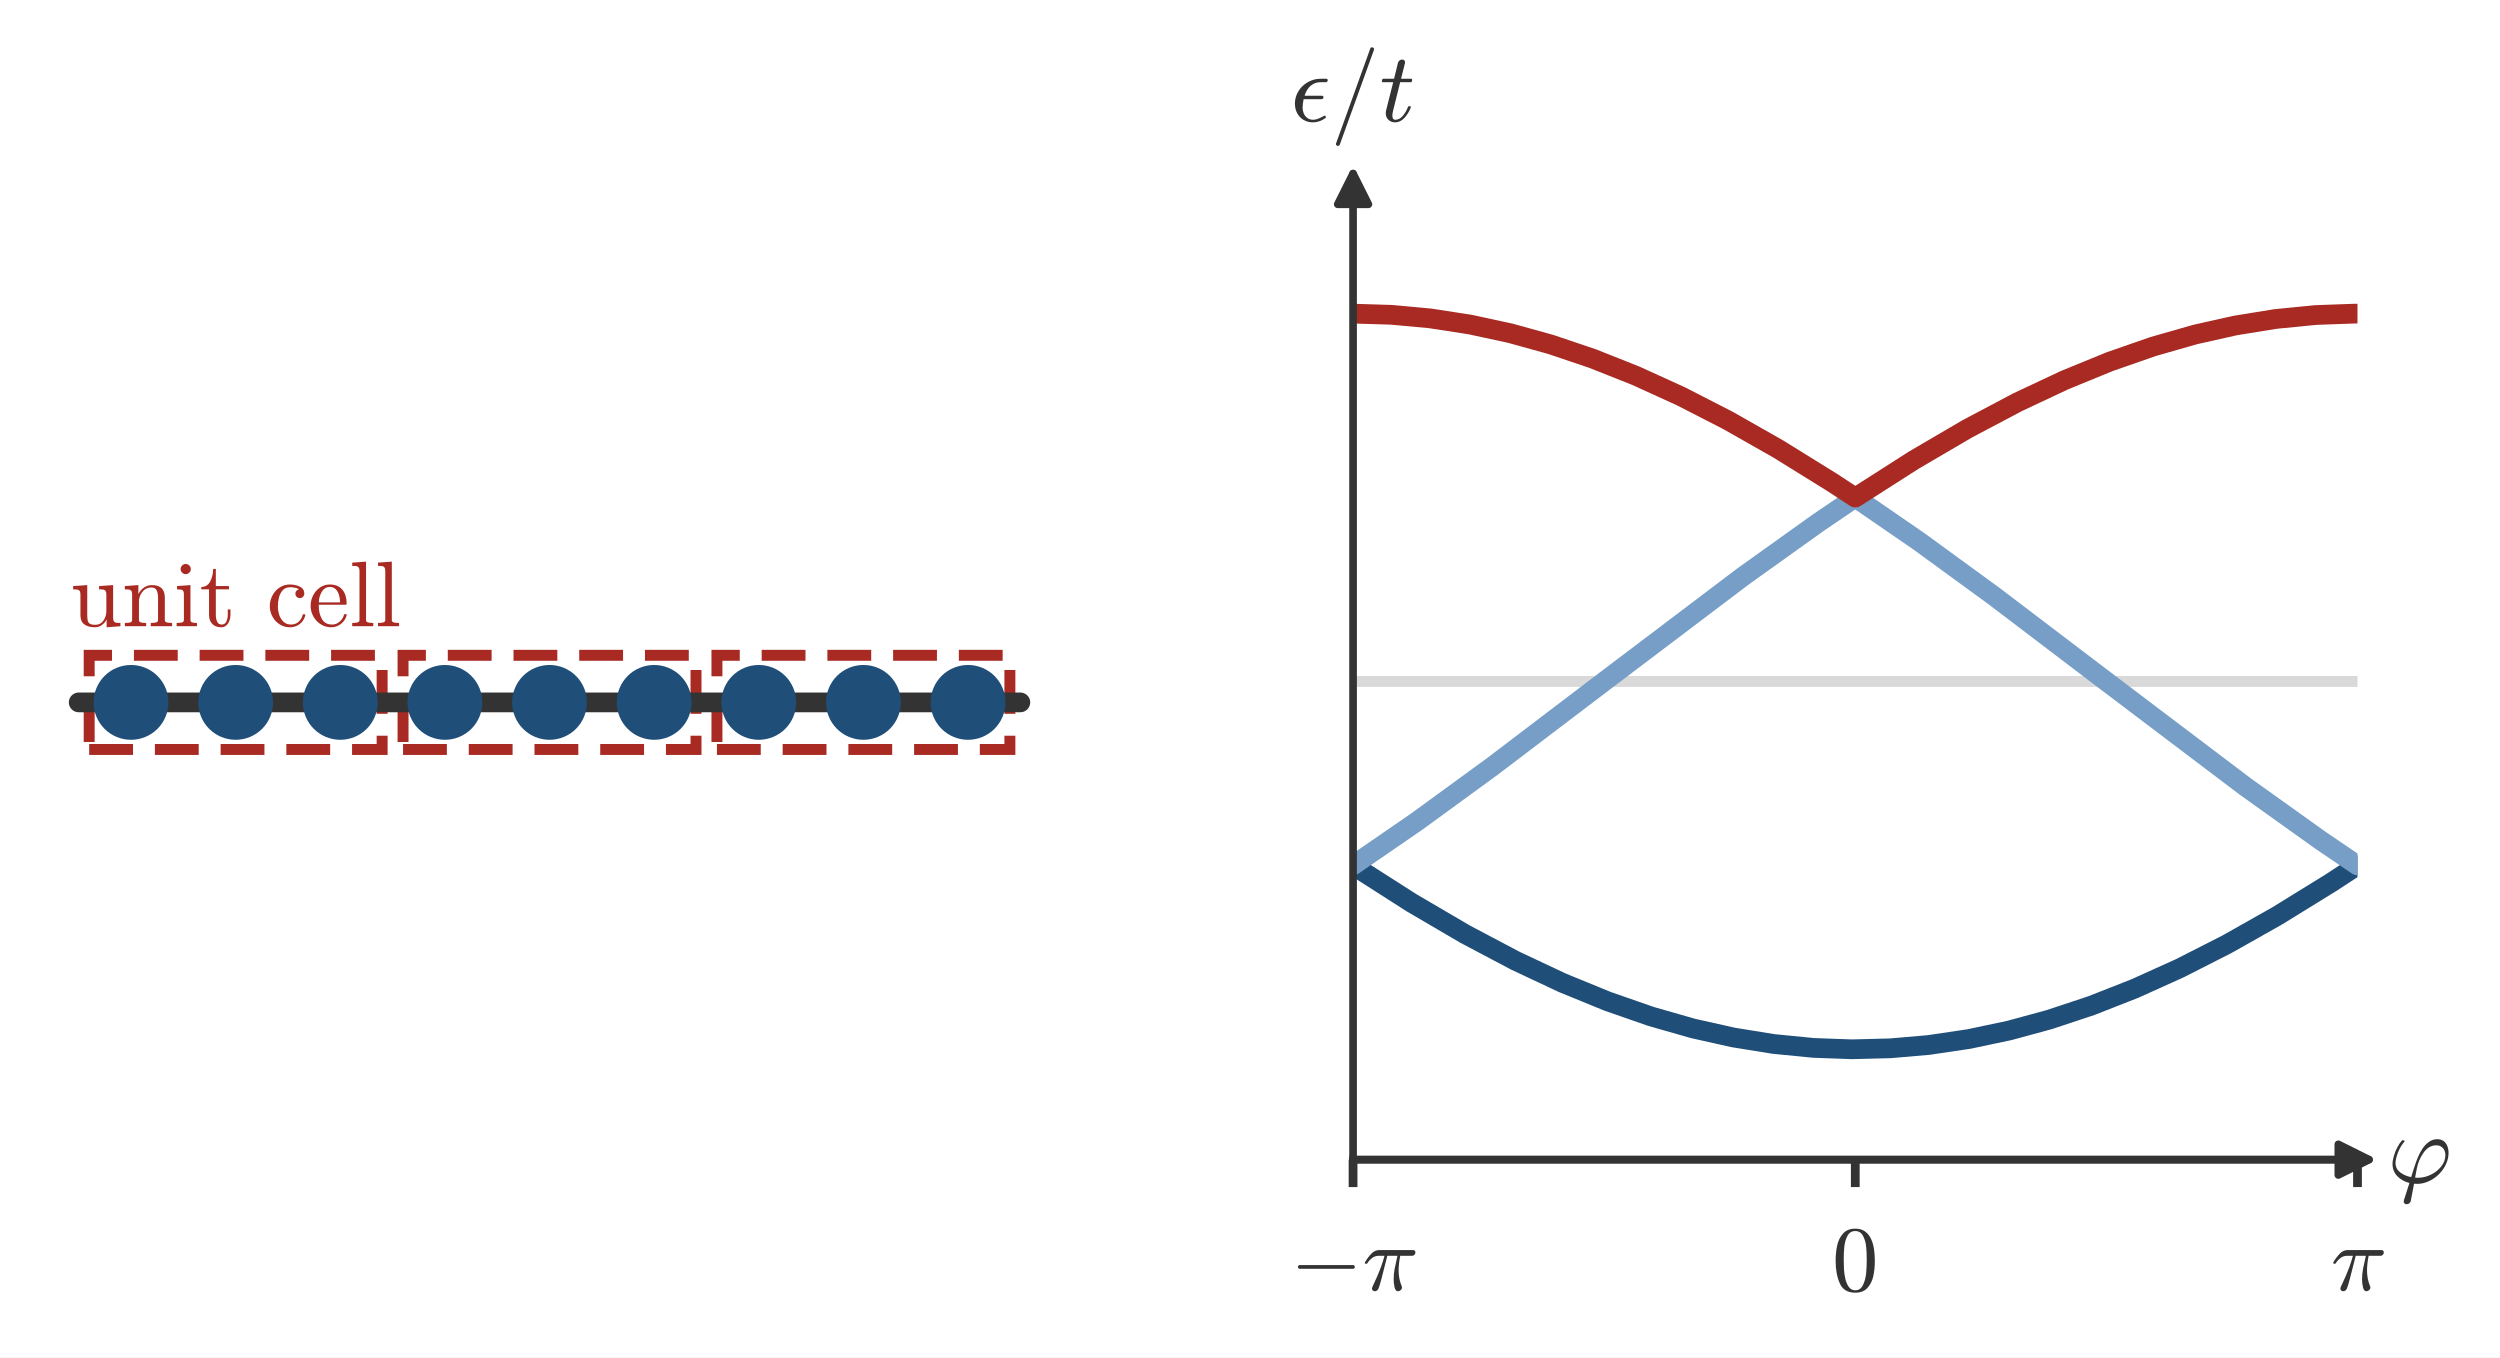
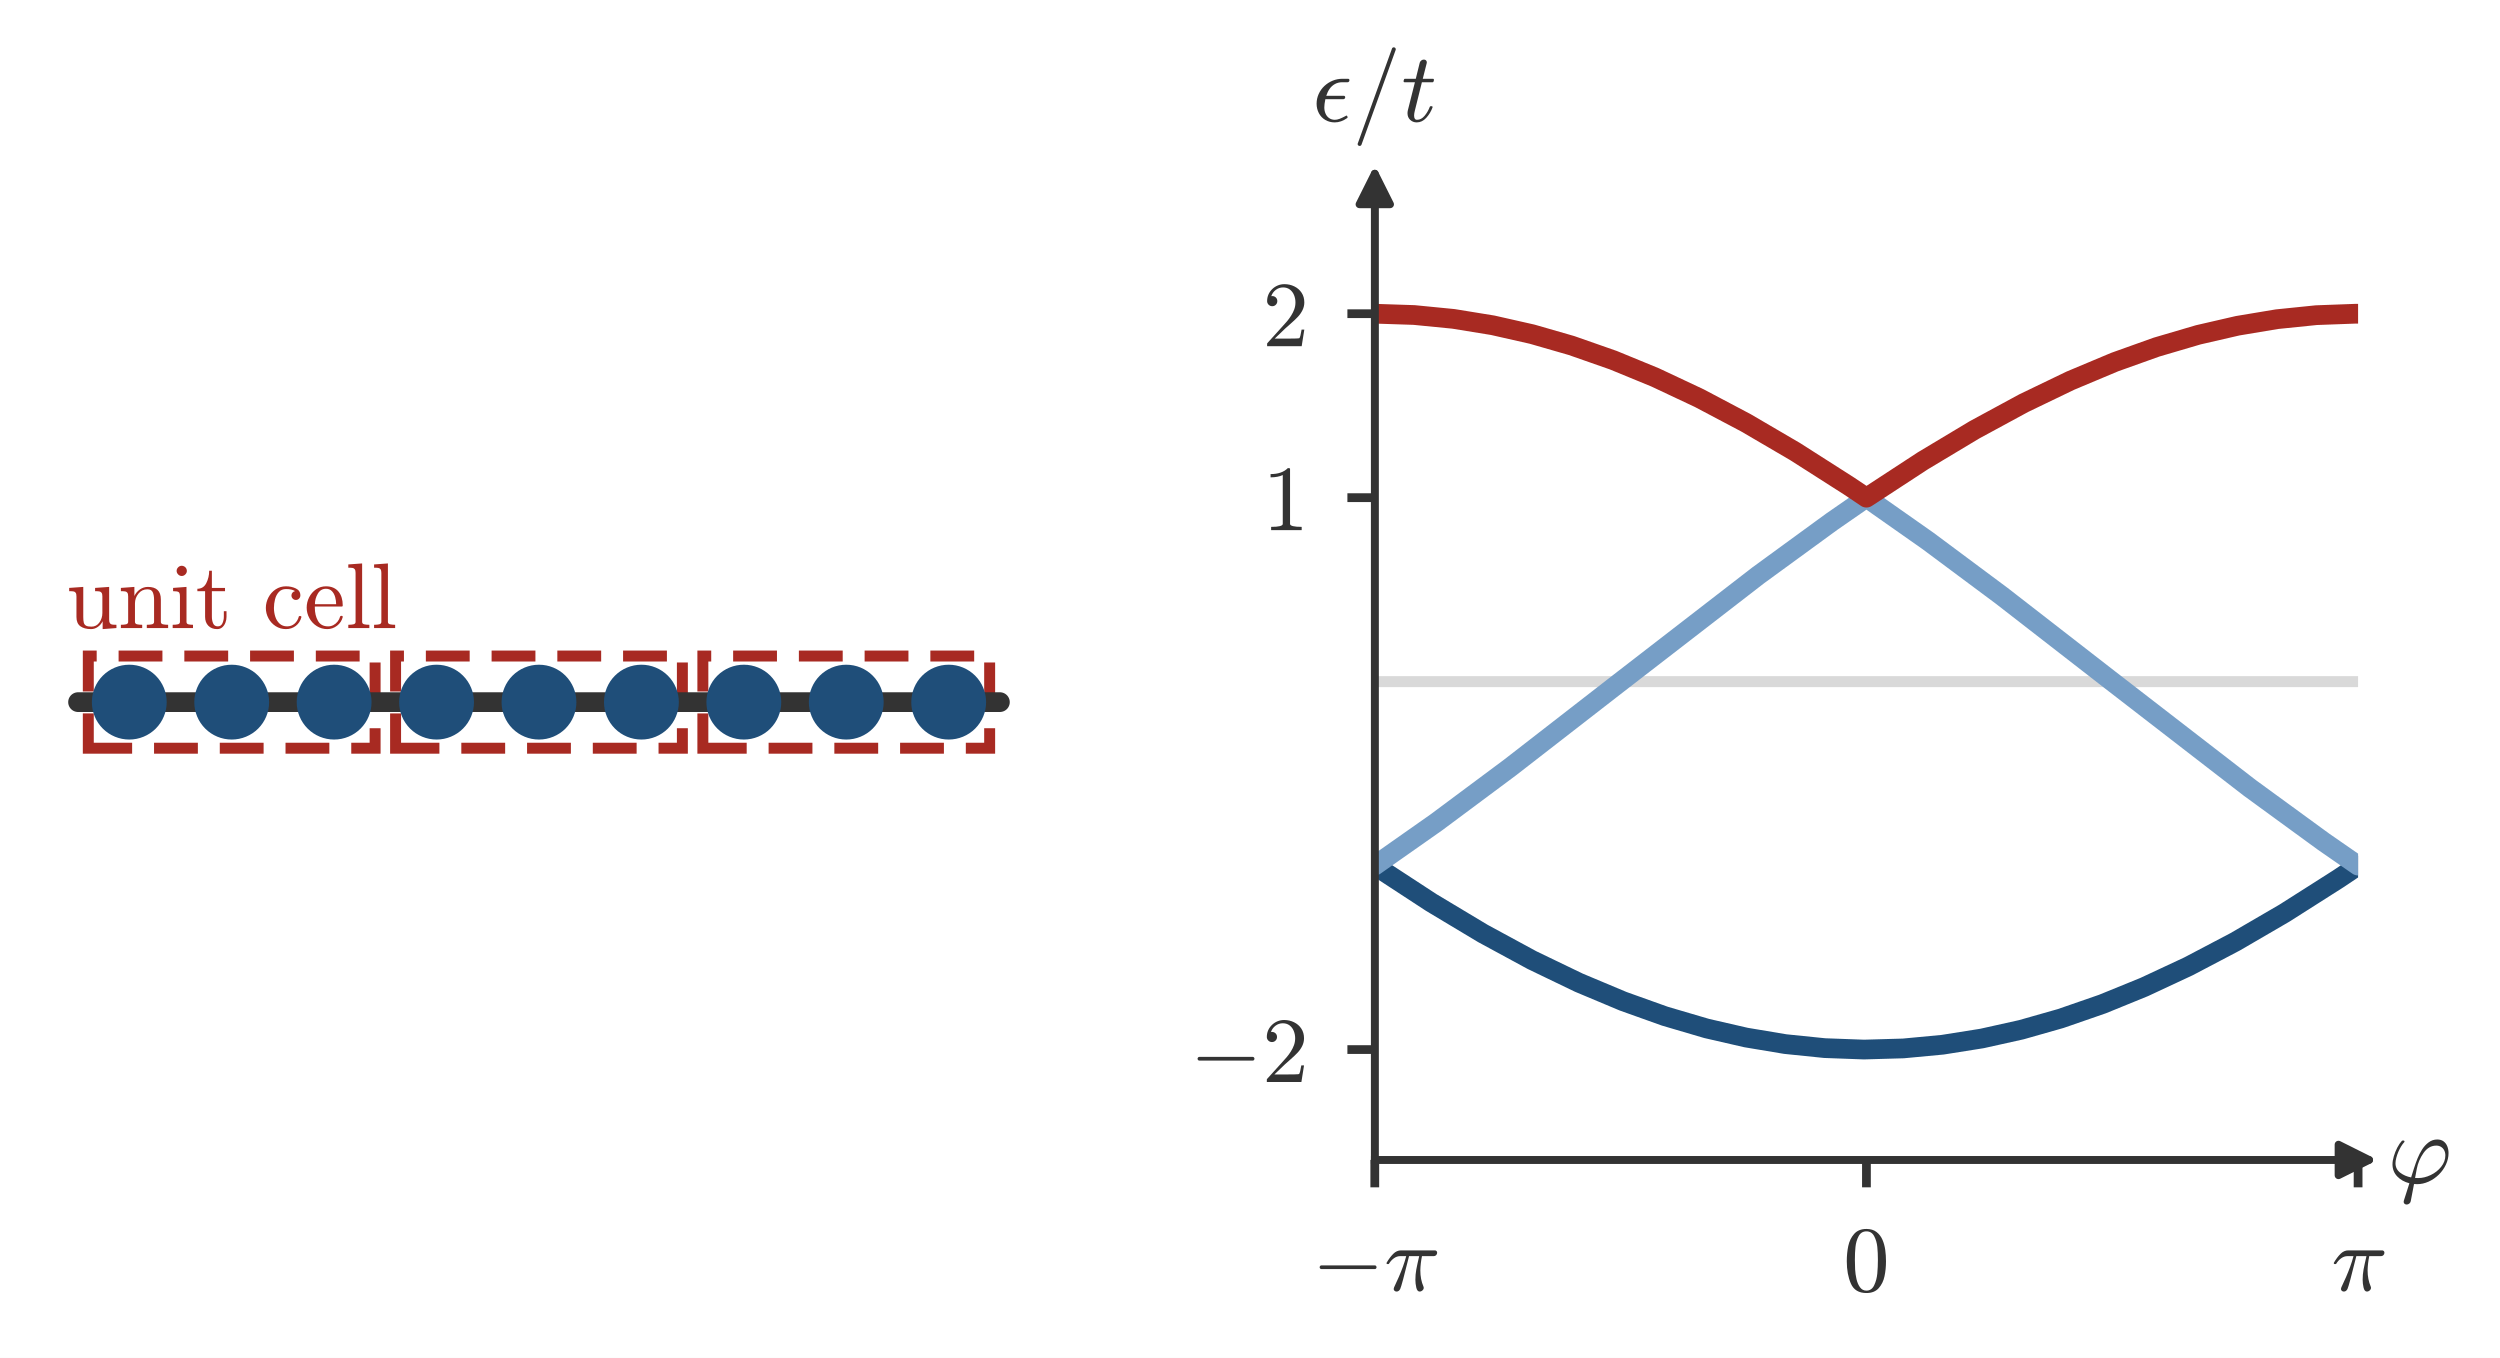
- <svg xmlns="http://www.w3.org/2000/svg" xmlns:xlink="http://www.w3.org/1999/xlink" width="228.228pt" height="123.93pt" viewBox="0 0 228.228 123.93" version="1.1">
+ <svg xmlns="http://www.w3.org/2000/svg" xmlns:xlink="http://www.w3.org/1999/xlink" width="228.17pt" height="123.93pt" viewBox="0 0 228.17 123.93" version="1.1">
  <defs>
    <style type="text/css">*{stroke-linejoin: round; stroke-linecap: butt}</style>
  </defs>
  <g id="figure_1">
    <g id="patch_1">
-       <path d="M 0 123.93  L 228.228 123.93  L 228.228 0  L 0 0  z " style="fill: #ffffff" />
+       <path d="M 0 123.93  L 228.17 123.93  L 228.17 0  L 0 0  z " style="fill: #ffffff" />
    </g>
    <g id="axes_1">
      <g id="patch_2">
-         <path d="M 8.141 68.42  L 34.885 68.42  L 34.885 59.824  L 8.141 59.824  L 8.141 68.42  z " clip-path="url(#p189079539a)" style="fill: none; stroke-dasharray: 4,2; stroke-dashoffset: 0; stroke: #a82a22; stroke-linejoin: miter" />
+         <path d="M 8.059 68.288  L 34.235 68.288  L 34.235 59.875  L 8.059 59.875  L 8.059 68.288  z " clip-path="url(#pd92610a13b)" style="fill: none; stroke-dasharray: 4,2; stroke-dashoffset: 0; stroke: #a82a22; stroke-linejoin: miter" />
      </g>
      <g id="patch_3">
-         <path d="M 36.795 68.42  L 63.539 68.42  L 63.539 59.824  L 36.795 59.824  L 36.795 68.42  z " clip-path="url(#p189079539a)" style="fill: none; stroke-dasharray: 4,2; stroke-dashoffset: 0; stroke: #a82a22; stroke-linejoin: miter" />
+         <path d="M 36.104 68.288  L 62.279 68.288  L 62.279 59.875  L 36.104 59.875  L 36.104 68.288  z " clip-path="url(#pd92610a13b)" style="fill: none; stroke-dasharray: 4,2; stroke-dashoffset: 0; stroke: #a82a22; stroke-linejoin: miter" />
      </g>
      <g id="patch_4">
-         <path d="M 65.45 68.42  L 92.194 68.42  L 92.194 59.824  L 65.45 59.824  L 65.45 68.42  z " clip-path="url(#p189079539a)" style="fill: none; stroke-dasharray: 4,2; stroke-dashoffset: 0; stroke: #a82a22; stroke-linejoin: miter" />
+         <path d="M 64.149 68.288  L 90.324 68.288  L 90.324 59.875  L 64.149 59.875  L 64.149 68.288  z " clip-path="url(#pd92610a13b)" style="fill: none; stroke-dasharray: 4,2; stroke-dashoffset: 0; stroke: #a82a22; stroke-linejoin: miter" />
      </g>
      <g id="line2d_1">
-         <path d="M 7.185 64.122  L 93.149 64.122  " clip-path="url(#p189079539a)" style="fill: none; stroke: #333333; stroke-width: 1.8; stroke-linecap: round" />
+         <path d="M 7.124 64.082  L 91.259 64.082  " clip-path="url(#pd92610a13b)" style="fill: none; stroke: #333333; stroke-width: 1.8; stroke-linecap: round" />
      </g>
      <g id="PathCollection_1">
        <defs>
          <path id="m93c2fbe9df" d="M 0 2.915  C 0.773 2.915 1.515 2.608 2.062 2.062  C 2.608 1.515 2.915 0.773 2.915 0  C 2.915 -0.773 2.608 -1.515 2.062 -2.062  C 1.515 -2.608 0.773 -2.915 0 -2.915  C -0.773 -2.915 -1.515 -2.608 -2.062 -2.062  C -2.608 -1.515 -2.915 -0.773 -2.915 0  C -2.915 0.773 -2.608 1.515 -2.062 2.062  C -1.515 2.608 -0.773 2.915 0 2.915  z " style="stroke: #1f4e79" />
        </defs>
-         <g clip-path="url(#p189079539a)">
-           <use xlink:href="#m93c2fbe9df" x="11.961" y="64.122" style="fill: #1f4e79; stroke: #1f4e79" />
-           <use xlink:href="#m93c2fbe9df" x="21.513" y="64.122" style="fill: #1f4e79; stroke: #1f4e79" />
-           <use xlink:href="#m93c2fbe9df" x="31.064" y="64.122" style="fill: #1f4e79; stroke: #1f4e79" />
-           <use xlink:href="#m93c2fbe9df" x="40.616" y="64.122" style="fill: #1f4e79; stroke: #1f4e79" />
-           <use xlink:href="#m93c2fbe9df" x="50.167" y="64.122" style="fill: #1f4e79; stroke: #1f4e79" />
-           <use xlink:href="#m93c2fbe9df" x="59.719" y="64.122" style="fill: #1f4e79; stroke: #1f4e79" />
-           <use xlink:href="#m93c2fbe9df" x="69.27" y="64.122" style="fill: #1f4e79; stroke: #1f4e79" />
-           <use xlink:href="#m93c2fbe9df" x="78.822" y="64.122" style="fill: #1f4e79; stroke: #1f4e79" />
-           <use xlink:href="#m93c2fbe9df" x="88.373" y="64.122" style="fill: #1f4e79; stroke: #1f4e79" />
+         <g clip-path="url(#pd92610a13b)">
+           <use xlink:href="#m93c2fbe9df" x="11.799" y="64.082" style="fill: #1f4e79; stroke: #1f4e79" />
+           <use xlink:href="#m93c2fbe9df" x="21.147" y="64.082" style="fill: #1f4e79; stroke: #1f4e79" />
+           <use xlink:href="#m93c2fbe9df" x="30.495" y="64.082" style="fill: #1f4e79; stroke: #1f4e79" />
+           <use xlink:href="#m93c2fbe9df" x="39.844" y="64.082" style="fill: #1f4e79; stroke: #1f4e79" />
+           <use xlink:href="#m93c2fbe9df" x="49.192" y="64.082" style="fill: #1f4e79; stroke: #1f4e79" />
+           <use xlink:href="#m93c2fbe9df" x="58.54" y="64.082" style="fill: #1f4e79; stroke: #1f4e79" />
+           <use xlink:href="#m93c2fbe9df" x="67.888" y="64.082" style="fill: #1f4e79; stroke: #1f4e79" />
+           <use xlink:href="#m93c2fbe9df" x="77.237" y="64.082" style="fill: #1f4e79; stroke: #1f4e79" />
+           <use xlink:href="#m93c2fbe9df" x="86.585" y="64.082" style="fill: #1f4e79; stroke: #1f4e79" />
        </g>
      </g>
      <g id="text_1">
-         <g style="fill: #a82a22" transform="translate(6.425906 57.16918) scale(0.085 -0.085)">
+         <g style="fill: #a82a22" transform="translate(6.060103 57.32159) scale(0.085 -0.085)">
          <defs>
            <path id="Cmr10-5a" d="M 691 763  L 691 2175  Q 691 2347 639 2423  Q 588 2500 491 2517  Q 394 2534 191 2534  L 191 2759  L 1159 2828  L 1159 763  Q 1159 513 1195 373  Q 1231 234 1348 165  Q 1466 97 1722 97  Q 2066 97 2269 384  Q 2472 672 2472 1038  L 2472 2175  Q 2472 2347 2419 2423  Q 2366 2500 2270 2517  Q 2175 2534 1972 2534  L 1972 2759  L 2938 2828  L 2938 581  Q 2938 413 2989 336  Q 3041 259 3137 242  Q 3234 225 3438 225  L 3438 0  L 2491 -72  L 2491 469  Q 2372 228 2159 78  Q 1947 -72 1691 -72  Q 1231 -72 961 123  Q 691 319 691 763  z " transform="scale(0.015625)" />
            <path id="Cmr10-74" d="M 191 0  L 191 225  Q 409 225 550 259  Q 691 294 691 428  L 691 2175  Q 691 2347 639 2423  Q 588 2500 491 2517  Q 394 2534 191 2534  L 191 2759  L 1119 2828  L 1119 2203  Q 1247 2478 1498 2653  Q 1750 2828 2047 2828  Q 2491 2828 2714 2615  Q 2938 2403 2938 1966  L 2938 428  Q 2938 294 3078 259  Q 3219 225 3438 225  L 3438 0  L 1972 0  L 1972 225  Q 2191 225 2331 259  Q 2472 294 2472 428  L 2472 1947  Q 2472 2259 2381 2461  Q 2291 2663 2009 2663  Q 1638 2663 1398 2366  Q 1159 2069 1159 1691  L 1159 428  Q 1159 294 1300 259  Q 1441 225 1656 225  L 1656 0  L 191 0  z " transform="scale(0.015625)" />
            <path id="Cmr10-24" d="M 197 0  L 197 225  Q 416 225 556 259  Q 697 294 697 428  L 697 2175  Q 697 2422 601 2478  Q 506 2534 225 2534  L 225 2759  L 1147 2828  L 1147 428  Q 1147 294 1269 259  Q 1391 225 1594 225  L 1594 0  L 197 0  z M 469 3928  Q 469 4069 575 4175  Q 681 4281 819 4281  Q 909 4281 993 4234  Q 1078 4188 1125 4103  Q 1172 4019 1172 3928  Q 1172 3791 1065 3684  Q 959 3578 819 3578  Q 681 3578 575 3684  Q 469 3791 469 3928  z " transform="scale(0.015625)" />
            <path id="Cmr10-1c" d="M 653 769  L 653 2534  L 122 2534  L 122 2700  Q 541 2700 737 3090  Q 934 3481 934 3938  L 1119 3938  L 1119 2759  L 2022 2759  L 2022 2534  L 1119 2534  L 1119 781  Q 1119 516 1208 316  Q 1297 116 1528 116  Q 1747 116 1844 327  Q 1941 538 1941 781  L 1941 1159  L 2125 1159  L 2125 769  Q 2125 569 2051 373  Q 1978 178 1834 53  Q 1691 -72 1484 -72  Q 1100 -72 876 158  Q 653 388 653 769  z " transform="scale(0.015625)" />
            <path id="Cmr10-53" transform="scale(0.015625)" />
            <path id="Cmr10-7b" d="M 1594 -72  Q 1206 -72 890 129  Q 575 331 394 667  Q 213 1003 213 1381  Q 213 1759 392 2106  Q 572 2453 889 2661  Q 1206 2869 1594 2869  Q 1969 2869 2276 2722  Q 2584 2575 2584 2241  Q 2584 2116 2495 2023  Q 2406 1931 2278 1931  Q 2150 1931 2061 2023  Q 1972 2116 1972 2241  Q 1972 2353 2044 2436  Q 2116 2519 2222 2541  Q 2000 2681 1600 2681  Q 1294 2681 1106 2478  Q 919 2275 844 1975  Q 769 1675 769 1381  Q 769 1072 861 783  Q 953 494 1158 305  Q 1363 116 1672 116  Q 1975 116 2187 302  Q 2400 488 2478 788  Q 2478 825 2528 825  L 2606 825  Q 2625 825 2640 808  Q 2656 791 2656 769  L 2656 750  Q 2559 372 2271 150  Q 1984 -72 1594 -72  z " transform="scale(0.015625)" />
            <path id="Cmr10-82" d="M 1594 -72  Q 1203 -72 876 133  Q 550 338 364 680  Q 178 1022 178 1403  Q 178 1778 348 2115  Q 519 2453 823 2661  Q 1128 2869 1503 2869  Q 1797 2869 2014 2770  Q 2231 2672 2372 2497  Q 2513 2322 2584 2084  Q 2656 1847 2656 1563  Q 2656 1478 2591 1478  L 738 1478  L 738 1409  Q 738 878 952 497  Q 1166 116 1650 116  Q 1847 116 2014 203  Q 2181 291 2304 447  Q 2428 603 2472 781  Q 2478 803 2495 820  Q 2513 838 2534 838  L 2591 838  Q 2656 838 2656 756  Q 2566 394 2266 161  Q 1966 -72 1594 -72  z M 744 1638  L 2203 1638  Q 2203 1878 2136 2125  Q 2069 2372 1912 2536  Q 1756 2700 1503 2700  Q 1141 2700 942 2361  Q 744 2022 744 1638  z " transform="scale(0.015625)" />
            <path id="Cmr10-6a" d="M 197 0  L 197 225  Q 416 225 556 259  Q 697 294 697 428  L 697 3788  Q 697 3959 645 4036  Q 594 4113 497 4130  Q 400 4147 197 4147  L 197 4372  L 1147 4441  L 1147 428  Q 1147 294 1287 259  Q 1428 225 1644 225  L 1644 0  L 197 0  z " transform="scale(0.015625)" />
          </defs>
          <use xlink:href="#Cmr10-5a" />
          <use xlink:href="#Cmr10-74" transform="translate(55.51562 0)" />
          <use xlink:href="#Cmr10-24" transform="translate(111.0312 0)" />
          <use xlink:href="#Cmr10-1c" transform="translate(138.7188 0)" />
          <use xlink:href="#Cmr10-53" transform="translate(177.5312 0)" />
          <use xlink:href="#Cmr10-7b" transform="translate(210.8281 0)" />
          <use xlink:href="#Cmr10-82" transform="translate(255.2188 0)" />
          <use xlink:href="#Cmr10-6a" transform="translate(299.6094 0)" />
          <use xlink:href="#Cmr10-6a" transform="translate(327.2969 0)" />
        </g>
      </g>
    </g>
    <g id="axes_2">
      <g id="patch_5">
-         <path d="M 123.523 105.866  L 215.218 105.866  L 215.218 18.558  L 123.523 18.558  z " style="fill: #ffffff" />
+         <path d="M 125.474 105.866  L 215.218 105.866  L 215.218 18.558  L 125.474 18.558  z " style="fill: #ffffff" />
      </g>
      <g id="line2d_2">
-         <path d="M 123.523 62.212  L 215.218 62.212  " clip-path="url(#p6ec0af0de7)" style="fill: none; stroke: #d9d9d9; stroke-linecap: round" />
+         <path d="M 125.474 62.212  L 215.218 62.212  " clip-path="url(#pf4a1d733ec)" style="fill: none; stroke: #d9d9d9; stroke-linecap: round" />
      </g>
      <g id="matplotlib.axis_1">
        <g id="xtick_1">
          <g id="line2d_3">
            <defs>
              <path id="m2c8c509a78" d="M 0 0  L 0 2.5  " style="stroke: #333333; stroke-width: 0.8" />
            </defs>
            <g>
-               <use xlink:href="#m2c8c509a78" x="123.523" y="105.866" style="fill: #333333; stroke: #333333; stroke-width: 0.8" />
+               <use xlink:href="#m2c8c509a78" x="125.474" y="105.866" style="fill: #333333; stroke: #333333; stroke-width: 0.8" />
            </g>
          </g>
          <g id="text_2">
-             <g style="fill: #333333" transform="translate(117.7855 117.8587) scale(0.085 -0.085)">
+             <g style="fill: #333333" transform="translate(119.7365 117.8587) scale(0.085 -0.085)">
              <defs>
                <path id="Cmsy10-11" d="M 653 1472  Q 600 1472 565 1512  Q 531 1553 531 1600  Q 531 1647 565 1687  Q 600 1728 653 1728  L 4325 1728  Q 4375 1728 4408 1687  Q 4441 1647 4441 1600  Q 4441 1553 4408 1512  Q 4375 1472 4325 1472  L 653 1472  z " transform="scale(0.015625)" />
                <path id="Cmmi10-24" d="M 647 109  Q 647 144 672 213  Q 850 584 1004 942  Q 1159 1300 1282 1639  Q 1406 1978 1509 2363  L 1100 2363  Q 866 2363 662 2216  Q 459 2069 325 1844  Q 313 1819 288 1819  L 213 1819  Q 153 1819 153 1881  Q 153 1894 166 1919  Q 375 2275 614 2517  Q 853 2759 1153 2759  L 3475 2759  Q 3541 2759 3587 2715  Q 3634 2672 3634 2597  Q 3634 2503 3567 2433  Q 3500 2363 3406 2363  L 2591 2363  Q 2488 1859 2478 1381  Q 2478 766 2694 269  Q 2713 231 2713 191  Q 2713 122 2672 62  Q 2631 3 2567 -34  Q 2503 -72 2431 -72  Q 2263 -72 2200 203  Q 2138 478 2138 738  Q 2138 1103 2200 1442  Q 2263 1781 2400 2363  L 1703 2363  Q 1197 313 1094 103  Q 1003 -72 844 -72  Q 766 -72 706 -20  Q 647 31 647 109  z " transform="scale(0.015625)" />
              </defs>
              <use xlink:href="#Cmsy10-11" transform="translate(0 0.890625)" />
              <use xlink:href="#Cmmi10-24" transform="translate(77.68555 0.890625)" />
            </g>
          </g>
        </g>
        <g id="xtick_2">
          <g id="line2d_4">
            <g>
-               <use xlink:href="#m2c8c509a78" x="169.37" y="105.866" style="fill: #333333; stroke: #333333; stroke-width: 0.8" />
+               <use xlink:href="#m2c8c509a78" x="170.346" y="105.866" style="fill: #333333; stroke: #333333; stroke-width: 0.8" />
            </g>
          </g>
          <g id="text_3">
-             <g style="fill: #333333" transform="translate(167.2453 117.8587) scale(0.085 -0.085)">
+             <g style="fill: #333333" transform="translate(168.2208 117.8587) scale(0.085 -0.085)">
              <defs>
                <path id="Cmr10-28" d="M 1600 -141  Q 816 -141 533 504  Q 250 1150 250 2041  Q 250 2597 351 3087  Q 453 3578 754 3920  Q 1056 4263 1600 4263  Q 2022 4263 2290 4056  Q 2559 3850 2700 3523  Q 2841 3197 2892 2823  Q 2944 2450 2944 2041  Q 2944 1491 2842 1011  Q 2741 531 2444 195  Q 2147 -141 1600 -141  z M 1600 25  Q 1956 25 2131 390  Q 2306 756 2347 1200  Q 2388 1644 2388 2144  Q 2388 2625 2347 3031  Q 2306 3438 2132 3767  Q 1959 4097 1600 4097  Q 1238 4097 1063 3765  Q 888 3434 847 3029  Q 806 2625 806 2144  Q 806 1788 823 1472  Q 841 1156 916 820  Q 991 484 1158 254  Q 1325 25 1600 25  z " transform="scale(0.015625)" />
              </defs>
              <use xlink:href="#Cmr10-28" transform="translate(0 0.390625)" />
            </g>
          </g>
        </g>
        <g id="xtick_3">
          <g id="line2d_5">
            <g>
              <use xlink:href="#m2c8c509a78" x="215.218" y="105.866" style="fill: #333333; stroke: #333333; stroke-width: 0.8" />
            </g>
          </g>
          <g id="text_4">
            <g style="fill: #333333" transform="translate(212.7951 117.8587) scale(0.085 -0.085)">
              <use xlink:href="#Cmmi10-24" transform="translate(0 0.890625)" />
            </g>
          </g>
        </g>
      </g>
-       <g id="matplotlib.axis_2" />
-       <g id="line2d_6">
-         <path d="M 123.523 79.002  L 128.872 82.421  L 133.762 85.284  L 138.347 87.708  L 142.626 89.719  L 146.752 91.409  L 150.726 92.792  L 154.546 93.885  L 158.214 94.707  L 161.882 95.302  L 165.55 95.664  L 169.065 95.791  L 172.58 95.701  L 176.095 95.396  L 179.762 94.85  L 183.43 94.075  L 187.098 93.076  L 190.919 91.806  L 194.892 90.246  L 199.018 88.382  L 203.297 86.204  L 207.882 83.616  L 212.772 80.599  L 215.218 79.002  L 215.218 79.002  " clip-path="url(#p6ec0af0de7)" style="fill: none; stroke: #1f4e79; stroke-width: 1.8; stroke-linecap: round" />
-       </g>
-       <g id="line2d_7">
-         <path d="M 123.523 79.002  L 129.33 75.008  L 136.207 69.994  L 146.294 62.329  L 159.131 52.619  L 166.008 47.703  L 169.37 45.422  L 175.178 49.416  L 182.055 54.43  L 192.141 62.095  L 204.978 71.805  L 211.856 76.721  L 215.218 79.002  L 215.218 79.002  " clip-path="url(#p6ec0af0de7)" style="fill: none; stroke: #769ec6; stroke-width: 1.8; stroke-linecap: round" />
-       </g>
-       <g id="line2d_8">
-         <path d="M 123.523 28.632  L 127.038 28.74  L 130.553 29.064  L 134.221 29.63  L 137.889 30.424  L 141.556 31.441  L 145.377 32.73  L 149.35 34.308  L 153.477 36.19  L 157.756 38.385  L 162.34 40.989  L 167.231 44.022  L 169.37 45.422  L 174.719 42.003  L 179.61 39.14  L 184.194 36.716  L 188.473 34.705  L 192.6 33.015  L 196.573 31.632  L 200.394 30.539  L 204.061 29.717  L 207.729 29.122  L 211.397 28.76  L 214.912 28.633  L 215.218 28.632  L 215.218 28.632  " clip-path="url(#p6ec0af0de7)" style="fill: none; stroke: #a82a22; stroke-width: 1.8; stroke-linecap: round" />
+       <g id="matplotlib.axis_2">
+         <g id="ytick_1">
+           <g id="line2d_6">
+             <defs>
+               <path id="m291c86f329" d="M 0 0  L -2.5 0  " style="stroke: #333333; stroke-width: 0.8" />
+             </defs>
+             <g>
+               <use xlink:href="#m291c86f329" x="125.474" y="95.792" style="fill: #333333; stroke: #333333; stroke-width: 0.8" />
+             </g>
+           </g>
+           <g id="text_5">
+             <g style="fill: #333333" transform="translate(108.594 98.7882) scale(0.085 -0.085)">
+               <defs>
+                 <path id="Cmr10-31" d="M 319 0  L 319 172  Q 319 188 331 206  L 1325 1306  Q 1550 1550 1690 1715  Q 1831 1881 1968 2097  Q 2106 2313 2186 2536  Q 2266 2759 2266 3009  Q 2266 3272 2169 3511  Q 2072 3750 1880 3894  Q 1688 4038 1416 4038  Q 1138 4038 916 3870  Q 694 3703 603 3438  Q 628 3444 672 3444  Q 816 3444 917 3347  Q 1019 3250 1019 3097  Q 1019 2950 917 2848  Q 816 2747 672 2747  Q 522 2747 420 2851  Q 319 2956 319 3097  Q 319 3338 409 3548  Q 500 3759 670 3923  Q 841 4088 1055 4175  Q 1269 4263 1509 4263  Q 1875 4263 2190 4108  Q 2506 3953 2690 3670  Q 2875 3388 2875 3009  Q 2875 2731 2753 2481  Q 2631 2231 2440 2026  Q 2250 1822 1953 1562  Q 1656 1303 1563 1216  L 838 519  L 1453 519  Q 1906 519 2211 526  Q 2516 534 2534 550  Q 2609 631 2688 1141  L 2875 1141  L 2694 0  L 319 0  z " transform="scale(0.015625)" />
+               </defs>
+               <use xlink:href="#Cmsy10-11" transform="translate(0 0.390625)" />
+               <use xlink:href="#Cmr10-31" transform="translate(77.68555 0.390625)" />
+             </g>
+           </g>
+         </g>
+         <g id="ytick_2">
+           <g id="line2d_7">
+             <g>
+               <use xlink:href="#m291c86f329" x="125.474" y="45.422" style="fill: #333333; stroke: #333333; stroke-width: 0.8" />
+             </g>
+           </g>
+           <g id="text_6">
+             <g style="fill: #333333" transform="translate(115.224 48.41873) scale(0.085 -0.085)">
+               <defs>
+                 <path id="Cmr10-64" d="M 594 0  L 594 225  Q 1394 225 1394 428  L 1394 3788  Q 1063 3628 556 3628  L 556 3853  Q 1341 3853 1741 4263  L 1831 4263  Q 1853 4263 1873 4245  Q 1894 4228 1894 4206  L 1894 428  Q 1894 225 2694 225  L 2694 0  L 594 0  z " transform="scale(0.015625)" />
+               </defs>
+               <use xlink:href="#Cmr10-64" transform="translate(0 0.390625)" />
+             </g>
+           </g>
+         </g>
+         <g id="ytick_3">
+           <g id="line2d_8">
+             <g>
+               <use xlink:href="#m291c86f329" x="125.474" y="28.632" style="fill: #333333; stroke: #333333; stroke-width: 0.8" />
+             </g>
+           </g>
+           <g id="text_7">
+             <g style="fill: #333333" transform="translate(115.224 31.6289) scale(0.085 -0.085)">
+               <use xlink:href="#Cmr10-31" transform="translate(0 0.390625)" />
+             </g>
+           </g>
+         </g>
+       </g>
+       <g id="line2d_9">
+         <path d="M 125.474 79.002  L 130.634 82.374  L 135.346 85.199  L 139.833 87.632  L 144.096 89.685  L 148.134 91.38  L 151.948 92.744  L 155.762 93.866  L 159.352 94.692  L 162.942 95.292  L 166.532 95.659  L 170.121 95.791  L 173.711 95.688  L 177.301 95.35  L 180.891 94.78  L 184.48 93.981  L 188.07 92.96  L 191.884 91.638  L 195.698 90.083  L 199.737 88.197  L 204 85.956  L 208.487 83.344  L 213.423 80.205  L 215.218 79.002  L 215.218 79.002  " clip-path="url(#pf4a1d733ec)" style="fill: none; stroke: #1f4e79; stroke-width: 1.8; stroke-linecap: round" />
+       </g>
+       <g id="line2d_10">
+         <path d="M 125.474 79.002  L 131.083 75.062  L 137.814 70.051  L 147.686 62.388  L 160.474 52.506  L 167.205 47.597  L 170.346 45.422  L 175.955 49.362  L 182.686 54.373  L 192.557 62.036  L 205.346 71.918  L 212.077 76.827  L 215.218 79.002  L 215.218 79.002  " clip-path="url(#pf4a1d733ec)" style="fill: none; stroke: #769ec6; stroke-width: 1.8; stroke-linecap: round" />
+       </g>
+       <g id="line2d_11">
+         <path d="M 125.474 28.632  L 129.064 28.75  L 132.653 29.103  L 136.243 29.687  L 139.833 30.5  L 143.423 31.535  L 147.237 32.871  L 151.051 34.439  L 155.089 36.338  L 159.352 38.592  L 163.839 41.217  L 168.775 44.368  L 170.346 45.422  L 175.506 42.05  L 180.218 39.225  L 184.705 36.792  L 188.968 34.739  L 193.006 33.044  L 196.82 31.68  L 200.634 30.558  L 204.224 29.731  L 207.814 29.132  L 211.404 28.765  L 214.993 28.633  L 215.218 28.632  L 215.218 28.632  " clip-path="url(#pf4a1d733ec)" style="fill: none; stroke: #a82a22; stroke-width: 1.8; stroke-linecap: round" />
      </g>
      <g id="patch_6">
-         <path d="M 123.523 105.866  L 215.218 105.866  " style="fill: none; stroke: #333333; stroke-width: 0.7; stroke-linejoin: miter; stroke-linecap: square" />
+         <path d="M 125.474 105.866  L 125.474 18.558  " style="fill: none; stroke: #333333; stroke-width: 0.7; stroke-linejoin: miter; stroke-linecap: square" />
      </g>
      <g id="patch_7">
-         <path d="M 123.523 105.866  Q 170.287 105.866 216.269 105.866  " style="fill: none; stroke: #333333; stroke-width: 0.7; stroke-linecap: round" />
-         <path d="M 213.469 104.466  L 216.269 105.866  L 213.469 107.266  z " style="fill: #333333; stroke: #333333; stroke-width: 0.7; stroke-linecap: round" />
+         <path d="M 125.474 105.866  L 215.218 105.866  " style="fill: none; stroke: #333333; stroke-width: 0.7; stroke-linejoin: miter; stroke-linecap: square" />
      </g>
      <g id="patch_8">
-         <path d="M 123.523 105.866  Q 123.523 60.466 123.523 15.849  " style="fill: none; stroke: #333333; stroke-width: 0.7; stroke-linecap: round" />
-         <path d="M 122.123 18.649  L 123.523 15.849  L 124.923 18.649  z " style="fill: #333333; stroke: #333333; stroke-width: 0.7; stroke-linecap: round" />
-       </g>
-       <g id="text_5">
-         <g style="fill: #333333" transform="translate(217.9685 108.0484) scale(0.09 -0.09)">
+         <path d="M 125.474 105.866  Q 171.243 105.866 216.23 105.866  " style="fill: none; stroke: #333333; stroke-width: 0.7; stroke-linecap: round" />
+         <path d="M 213.43 104.466  L 216.23 105.866  L 213.43 107.266  z " style="fill: #333333; stroke: #333333; stroke-width: 0.7; stroke-linecap: round" />
+       </g>
+       <g id="patch_9">
+         <path d="M 125.474 105.866  Q 125.474 60.466 125.474 15.849  " style="fill: none; stroke: #333333; stroke-width: 0.7; stroke-linecap: round" />
+         <path d="M 124.074 18.649  L 125.474 15.849  L 126.874 18.649  z " style="fill: #333333; stroke: #333333; stroke-width: 0.7; stroke-linecap: round" />
+       </g>
+       <g id="text_8">
+         <g style="fill: #333333" transform="translate(217.9099 108.0484) scale(0.09 -0.09)">
          <defs>
            <path id="Cmmi10-6" d="M 1044 -1216  Q 1044 -1191 1056 -1141  L 1416 -13  Q 938 106 628 428  Q 319 750 319 1216  Q 319 1450 406 1744  Q 494 2038 631 2302  Q 769 2566 928 2741  Q 966 2759 972 2759  L 1050 2759  Q 1069 2759 1084 2740  Q 1100 2722 1100 2700  Q 1100 2675 1088 2663  Q 981 2547 879 2380  Q 778 2213 698 2028  Q 619 1844 566 1641  Q 513 1438 513 1288  Q 513 909 814 676  Q 1116 444 1528 366  L 1709 941  Q 1828 1313 1945 1605  Q 2063 1897 2239 2176  Q 2416 2456 2666 2642  Q 2916 2828 3225 2828  Q 3469 2828 3633 2706  Q 3797 2584 3876 2381  Q 3956 2178 3956 1947  Q 3956 1566 3787 1202  Q 3619 838 3325 548  Q 3031 259 2662 93  Q 2294 -72 1919 -72  Q 1869 -69 1811 -66  Q 1753 -63 1716 -63  L 1503 -1178  Q 1484 -1272 1407 -1333  Q 1331 -1394 1234 -1394  Q 1156 -1394 1100 -1345  Q 1044 -1297 1044 -1216  z M 1784 331  Q 1856 325 1991 325  Q 2388 325 2798 520  Q 3209 716 3479 1056  Q 3750 1397 3750 1797  Q 3750 1978 3676 2122  Q 3603 2266 3470 2348  Q 3338 2431 3163 2431  Q 2666 2431 2331 1950  Q 1997 1469 1894 916  L 1784 331  z " transform="scale(0.015625)" />
          </defs>
          <use xlink:href="#Cmmi10-6" transform="translate(0 0.8125)" />
        </g>
      </g>
-       <g id="text_6">
-         <g style="fill: #333333" transform="translate(117.808 11.07) scale(0.09 -0.09)">
+       <g id="text_9">
+         <g style="fill: #333333" transform="translate(119.759 11.07) scale(0.09 -0.09)">
          <defs>
            <path id="Cmmi10-36" d="M 788 903  Q 788 688 866 503  Q 944 319 1101 208  Q 1259 97 1472 97  Q 1616 97 1778 159  Q 1941 222 2080 297  Q 2219 372 2222 372  Q 2256 372 2276 333  Q 2297 294 2297 256  Q 2297 222 2278 213  Q 1878 -72 1466 -72  Q 1128 -72 856 86  Q 584 244 436 525  Q 288 806 288 1141  Q 288 1472 422 1770  Q 556 2069 793 2291  Q 1031 2513 1331 2636  Q 1631 2759 1959 2759  L 2322 2759  Q 2419 2759 2419 2663  Q 2419 2609 2383 2571  Q 2347 2534 2297 2534  L 1947 2534  Q 1691 2534 1483 2421  Q 1275 2309 1134 2109  Q 994 1909 916 1656  L 2047 1656  Q 2091 1656 2117 1629  Q 2144 1603 2144 1563  Q 2144 1509 2109 1471  Q 2075 1434 2022 1434  L 856 1434  Q 788 1103 788 903  z " transform="scale(0.015625)" />
            <path id="Cmmi10-62" d="M 359 -1472  Q 359 -1453 366 -1447  L 2591 4722  Q 2603 4759 2634 4779  Q 2666 4800 2706 4800  Q 2763 4800 2798 4765  Q 2834 4731 2834 4672  L 2834 4647  L 609 -1522  Q 572 -1600 488 -1600  Q 434 -1600 396 -1562  Q 359 -1525 359 -1472  z " transform="scale(0.015625)" />
            <path id="Cmmi10-30" d="M 397 519  Q 397 613 416 697  L 878 2534  L 206 2534  Q 141 2534 141 2619  Q 166 2759 225 2759  L 934 2759  L 1191 3803  Q 1216 3888 1291 3947  Q 1366 4006 1459 4006  Q 1541 4006 1595 3957  Q 1650 3909 1650 3828  Q 1650 3809 1648 3798  Q 1647 3788 1644 3775  L 1388 2759  L 2047 2759  Q 2113 2759 2113 2675  Q 2109 2659 2100 2621  Q 2091 2584 2075 2559  Q 2059 2534 2028 2534  L 1331 2534  L 872 684  Q 825 503 825 372  Q 825 97 1013 97  Q 1294 97 1511 361  Q 1728 625 1844 941  Q 1869 978 1894 978  L 1972 978  Q 1997 978 2012 961  Q 2028 944 2028 922  Q 2028 909 2022 903  Q 1881 516 1612 222  Q 1344 -72 997 -72  Q 744 -72 570 93  Q 397 259 397 519  z " transform="scale(0.015625)" />
          </defs>
          <use xlink:href="#Cmmi10-36" />
          <use xlink:href="#Cmmi10-62" transform="translate(40.47852 0)" />
          <use xlink:href="#Cmmi10-30" transform="translate(90.47852 0)" />
        </g>
      </g>
    </g>
  </g>
  <defs>
-     <clipPath id="p189079539a">
-       <rect x="4.32" y="50.75" width="91.695" height="22.924" />
+     <clipPath id="pd92610a13b">
+       <rect x="4.32" y="50.994" width="89.744" height="22.436" />
    </clipPath>
-     <clipPath id="p6ec0af0de7">
-       <rect x="123.523" y="18.558" width="91.695" height="87.307" />
+     <clipPath id="pf4a1d733ec">
+       <rect x="125.474" y="18.558" width="89.744" height="87.307" />
    </clipPath>
  </defs>
</svg>
